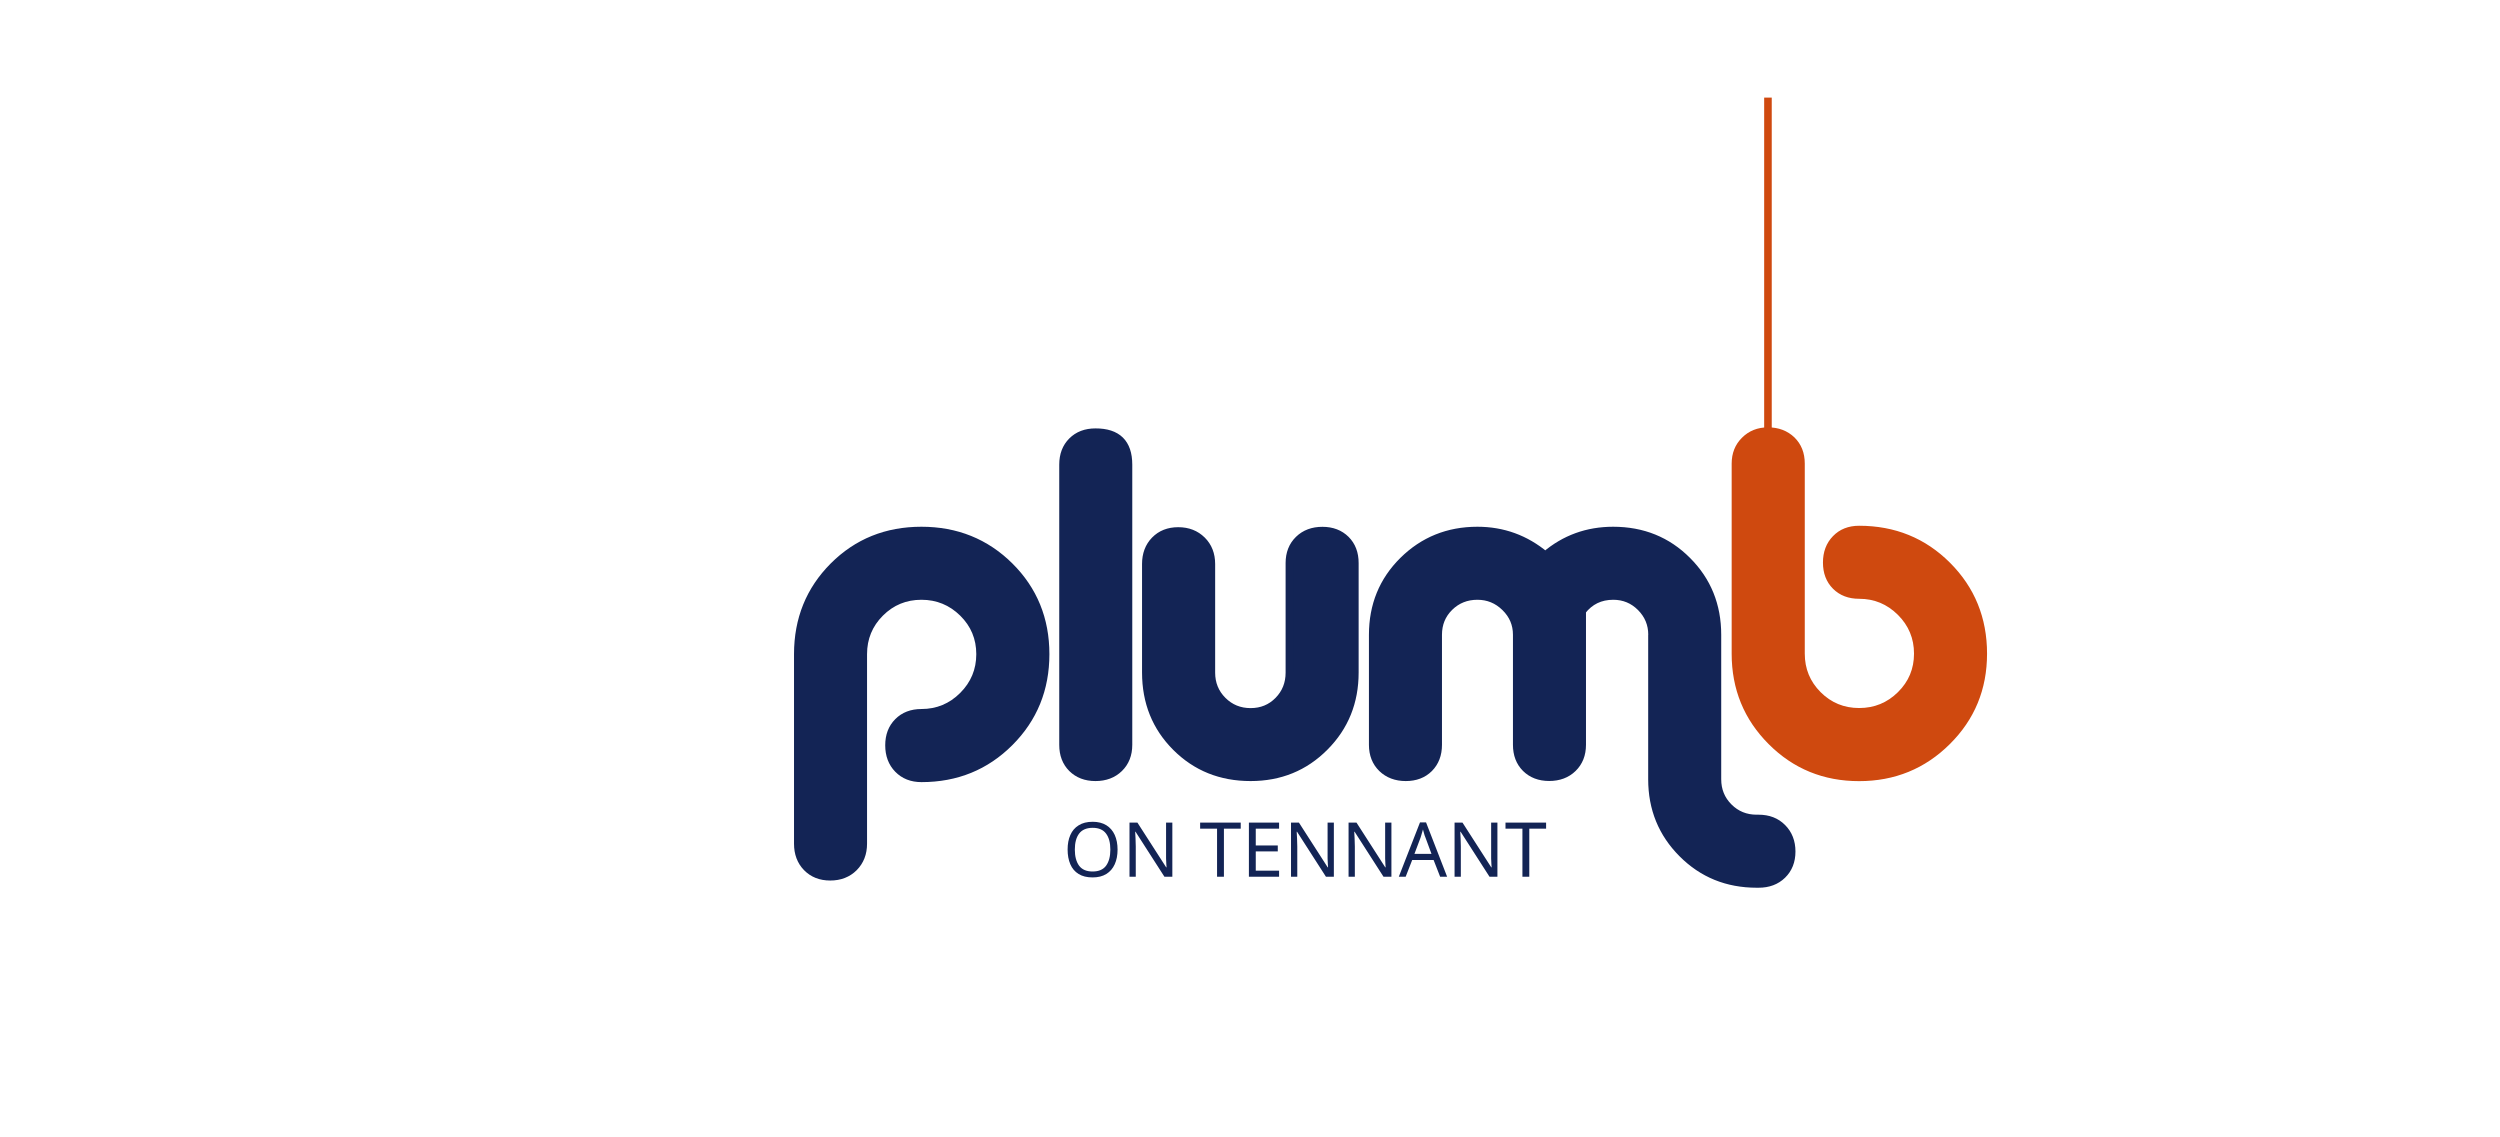
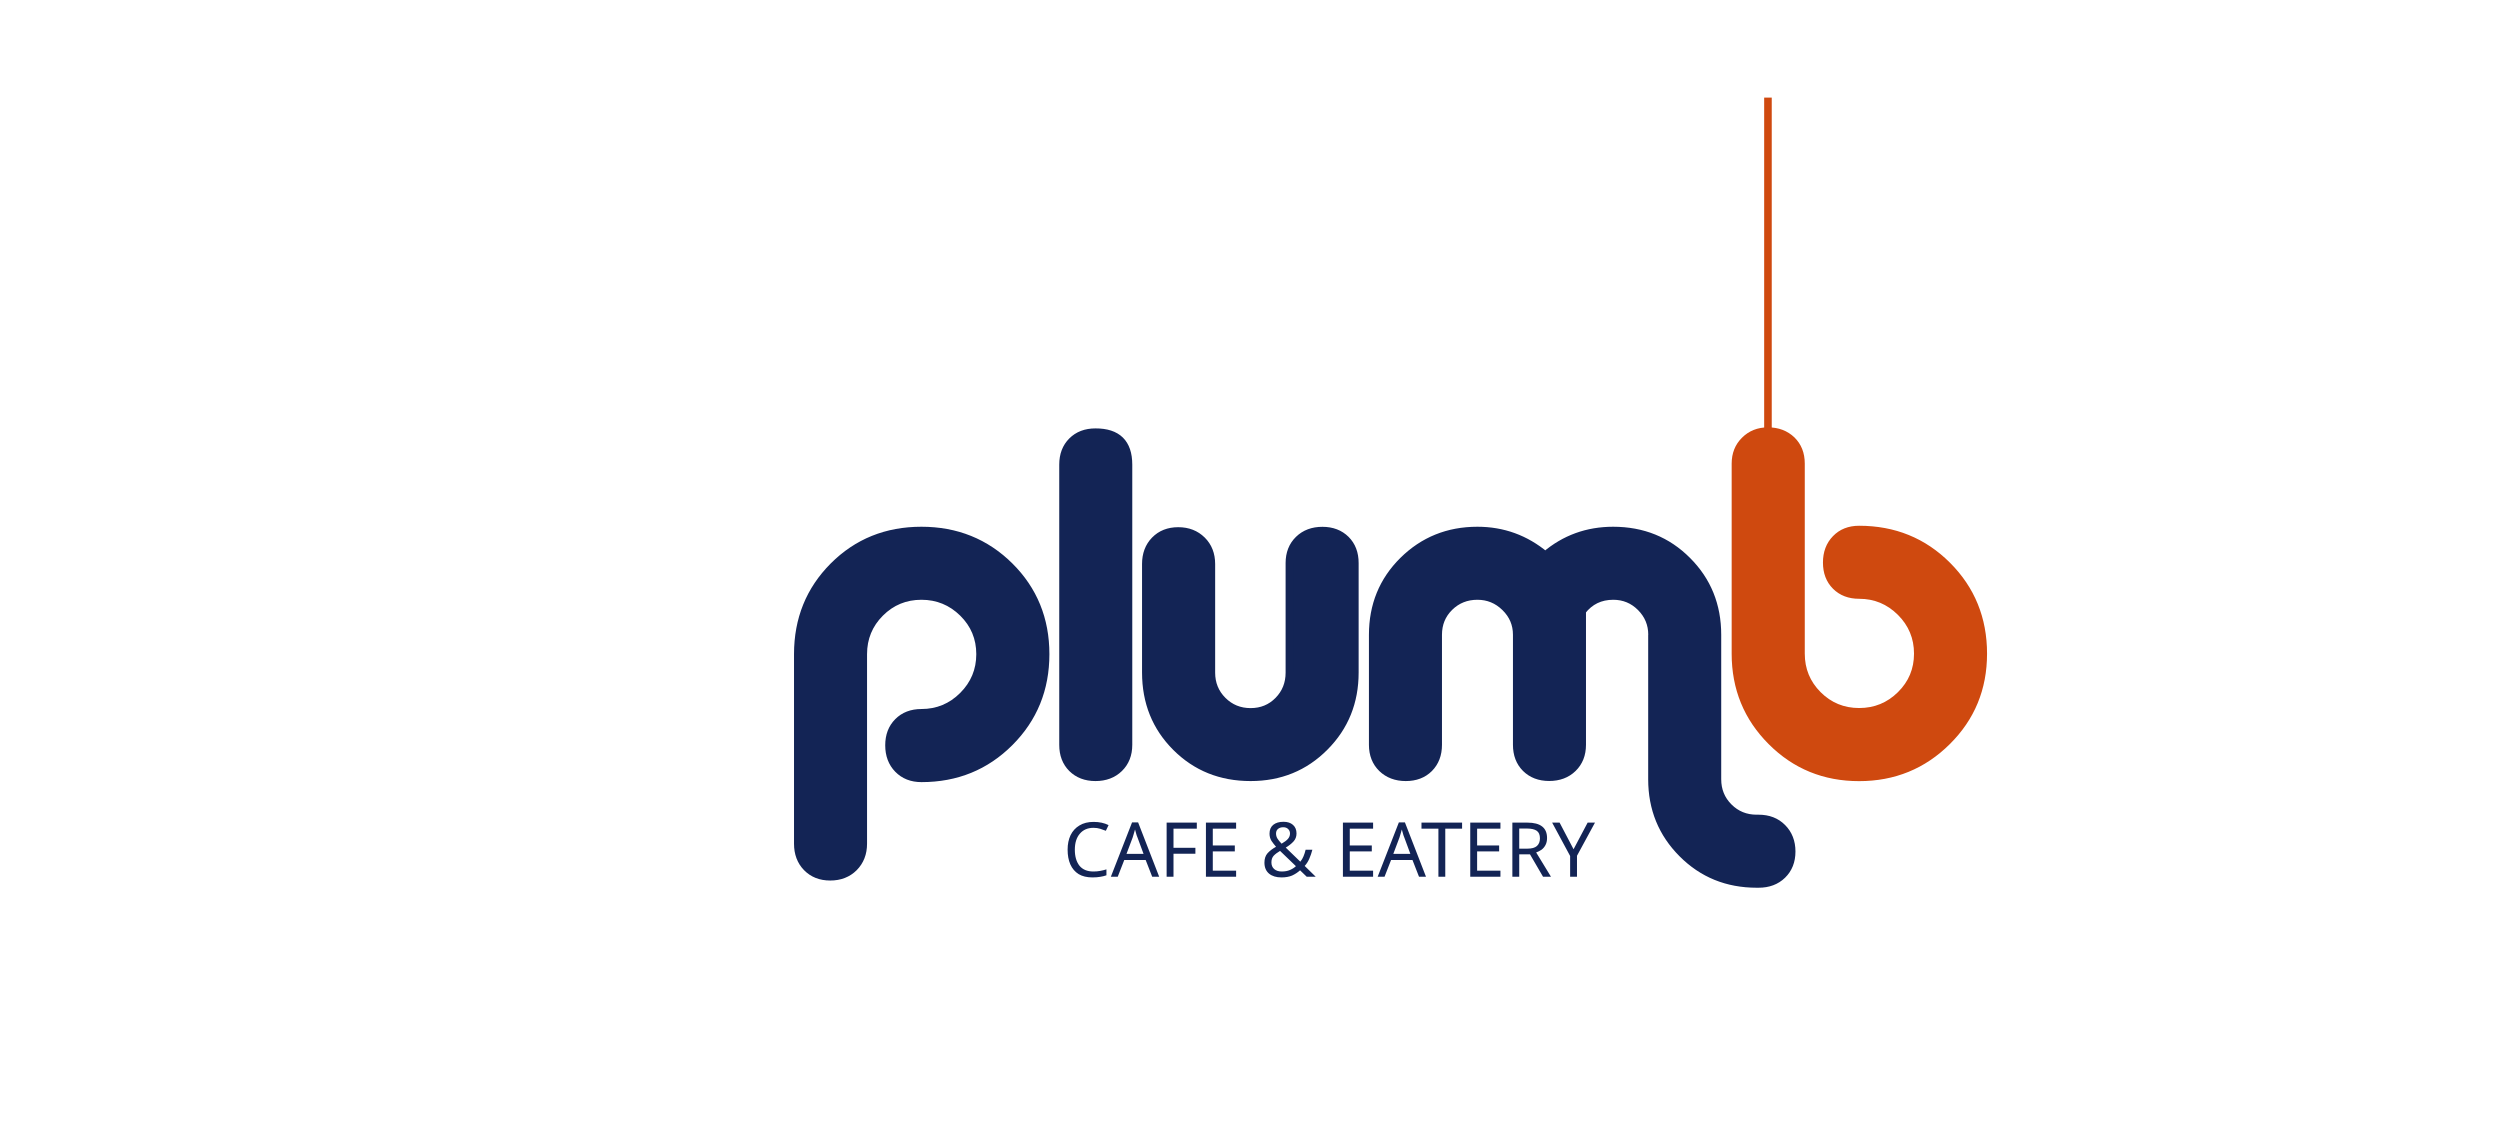
<svg xmlns="http://www.w3.org/2000/svg" version="1.05" id="Layer_1" x="0px" y="0px" viewBox="0 0 330 150" xml:space="preserve">
  <style type="text/css">
	.st0{fill:#132455;stroke:#132455;stroke-miterlimit:0;}
	.st1{fill:#CF490F;stroke:#CF490F;stroke-miterlimit:0;}
	.st2{stroke:#CF490F;stroke-miterlimit:0;}
	.st3{fill:#132455;}
	.st4{font-family:'Chalkboard-Bold';}
	.st5{font-size:10px;}
</style>
  <path class="st0" d="M121.63,94.09c2.13,0,3.96-0.76,5.47-2.27c1.51-1.51,2.27-3.34,2.27-5.47c0-2.13-0.76-3.95-2.27-5.44  c-1.52-1.49-3.34-2.24-5.47-2.24c-2.13,0-3.95,0.75-5.44,2.24c-1.49,1.49-2.24,3.31-2.24,5.44v25.02c0,1.28-0.41,2.32-1.22,3.14  c-0.81,0.81-1.86,1.22-3.14,1.22c-1.28,0-2.31-0.41-3.1-1.22c-0.79-0.81-1.18-1.86-1.18-3.14V86.35c0-4.61,1.57-8.48,4.7-11.62  c3.14-3.14,7.01-4.7,11.62-4.7s8.49,1.57,11.65,4.7c3.16,3.14,4.74,7.01,4.74,11.62c0,4.61-1.58,8.49-4.74,11.65  c-3.16,3.16-7.04,4.74-11.65,4.74c-1.28,0-2.31-0.41-3.1-1.22c-0.79-0.81-1.18-1.86-1.18-3.14c0-1.28,0.39-2.31,1.18-3.1  C119.31,94.49,120.35,94.09,121.63,94.09z" />
  <path class="st0" d="M148.96,61.33v36.99c0,1.28-0.41,2.31-1.22,3.1c-0.81,0.79-1.86,1.18-3.14,1.18c-1.28,0-2.31-0.4-3.1-1.18  c-0.79-0.79-1.18-1.82-1.18-3.1V61.33c0-1.28,0.39-2.31,1.18-3.1c0.79-0.79,1.82-1.18,3.1-1.18  C147.5,57.04,148.96,58.47,148.96,61.33z" />
  <path class="st0" d="M159.9,74.45v14.34c0,1.45,0.5,2.68,1.5,3.68c1,1,2.23,1.5,3.68,1.5c1.45,0,2.67-0.5,3.65-1.5  c0.98-1,1.47-2.23,1.47-3.68V74.32c0-1.28,0.41-2.31,1.22-3.1c0.81-0.79,1.86-1.18,3.14-1.18c1.28,0,2.31,0.4,3.1,1.18  c0.79,0.79,1.18,1.82,1.18,3.1v14.46c0,3.88-1.32,7.16-3.97,9.82c-2.65,2.67-5.91,4-9.79,4c-3.93,0-7.21-1.32-9.86-3.97  c-2.65-2.65-3.97-5.93-3.97-9.86V74.45c0-1.28,0.39-2.33,1.18-3.14c0.79-0.81,1.82-1.22,3.1-1.22c1.28,0,2.32,0.41,3.14,1.22  C159.49,72.12,159.9,73.17,159.9,74.45z" />
  <path class="st0" d="M218.07,83.79c0-1.41-0.5-2.61-1.5-3.62c-1-1-2.21-1.5-3.62-1.5c-1.71,0-3.07,0.66-4.1,1.98v17.66  c0,1.28-0.41,2.31-1.22,3.1c-0.81,0.79-1.86,1.18-3.14,1.18c-1.28,0-2.31-0.4-3.1-1.18c-0.79-0.79-1.18-1.82-1.18-3.1V83.79  c0-1.41-0.51-2.61-1.54-3.62c-1.02-1-2.24-1.5-3.65-1.5c-1.45,0-2.68,0.49-3.68,1.47c-1,0.98-1.5,2.2-1.5,3.65v14.53  c0,1.28-0.4,2.31-1.18,3.1c-0.79,0.79-1.82,1.18-3.1,1.18c-1.28,0-2.33-0.4-3.14-1.18c-0.81-0.79-1.22-1.82-1.22-3.1V83.79  c0-3.88,1.33-7.15,4-9.79c2.67-2.64,5.94-3.97,9.82-3.97c3.37,0,6.36,1.09,8.96,3.26c2.56-2.18,5.55-3.26,8.96-3.26  c3.88,0,7.15,1.32,9.79,3.97c2.65,2.65,3.97,5.91,3.97,9.79v19.07c0,1.45,0.5,2.68,1.5,3.68c1,1,2.23,1.5,3.68,1.5h0.26  c1.28,0,2.33,0.4,3.14,1.22c0.81,0.81,1.22,1.86,1.22,3.14c0,1.28-0.41,2.31-1.22,3.1c-0.81,0.79-1.86,1.18-3.14,1.18h-0.26  c-3.88,0-7.16-1.33-9.82-4c-2.67-2.67-4-5.94-4-9.82V83.79z" />
  <path class="st1" d="M245.4,69.9c4.61,0,8.49,1.58,11.65,4.74c3.16,3.16,4.74,7.04,4.74,11.65c0,4.57-1.59,8.43-4.77,11.58  c-3.18,3.16-7.05,4.74-11.62,4.74c-4.57,0-8.43-1.58-11.58-4.74c-3.16-3.16-4.74-7.02-4.74-11.58V61.2c0-1.24,0.4-2.26,1.22-3.07  c0.81-0.81,1.83-1.22,3.07-1.22c1.28,0,2.32,0.4,3.14,1.18c0.81,0.79,1.22,1.82,1.22,3.1v25.09c0,2.13,0.75,3.95,2.24,5.44  c1.49,1.49,3.31,2.24,5.44,2.24c2.13,0,3.96-0.75,5.47-2.24c1.51-1.49,2.27-3.31,2.27-5.44c0-2.13-0.76-3.96-2.27-5.47  c-1.52-1.51-3.34-2.27-5.47-2.27c-1.28,0-2.31-0.39-3.1-1.18c-0.79-0.79-1.18-1.82-1.18-3.1c0-1.28,0.39-2.33,1.18-3.14  C243.09,70.31,244.12,69.9,245.4,69.9z" />
  <line class="st2" x1="233.37" y1="56.91" x2="233.37" y2="12.88" />
-   <text transform="matrix(1 0 0 1 140.3154 115.7255)" class="st3 st4 st5">ON TENNANT</text>
+   <text transform="matrix(1 0 0 1 140.3154 115.7255)" class="st3 st4 st5">CAFE &amp; EATERY</text>
</svg>
